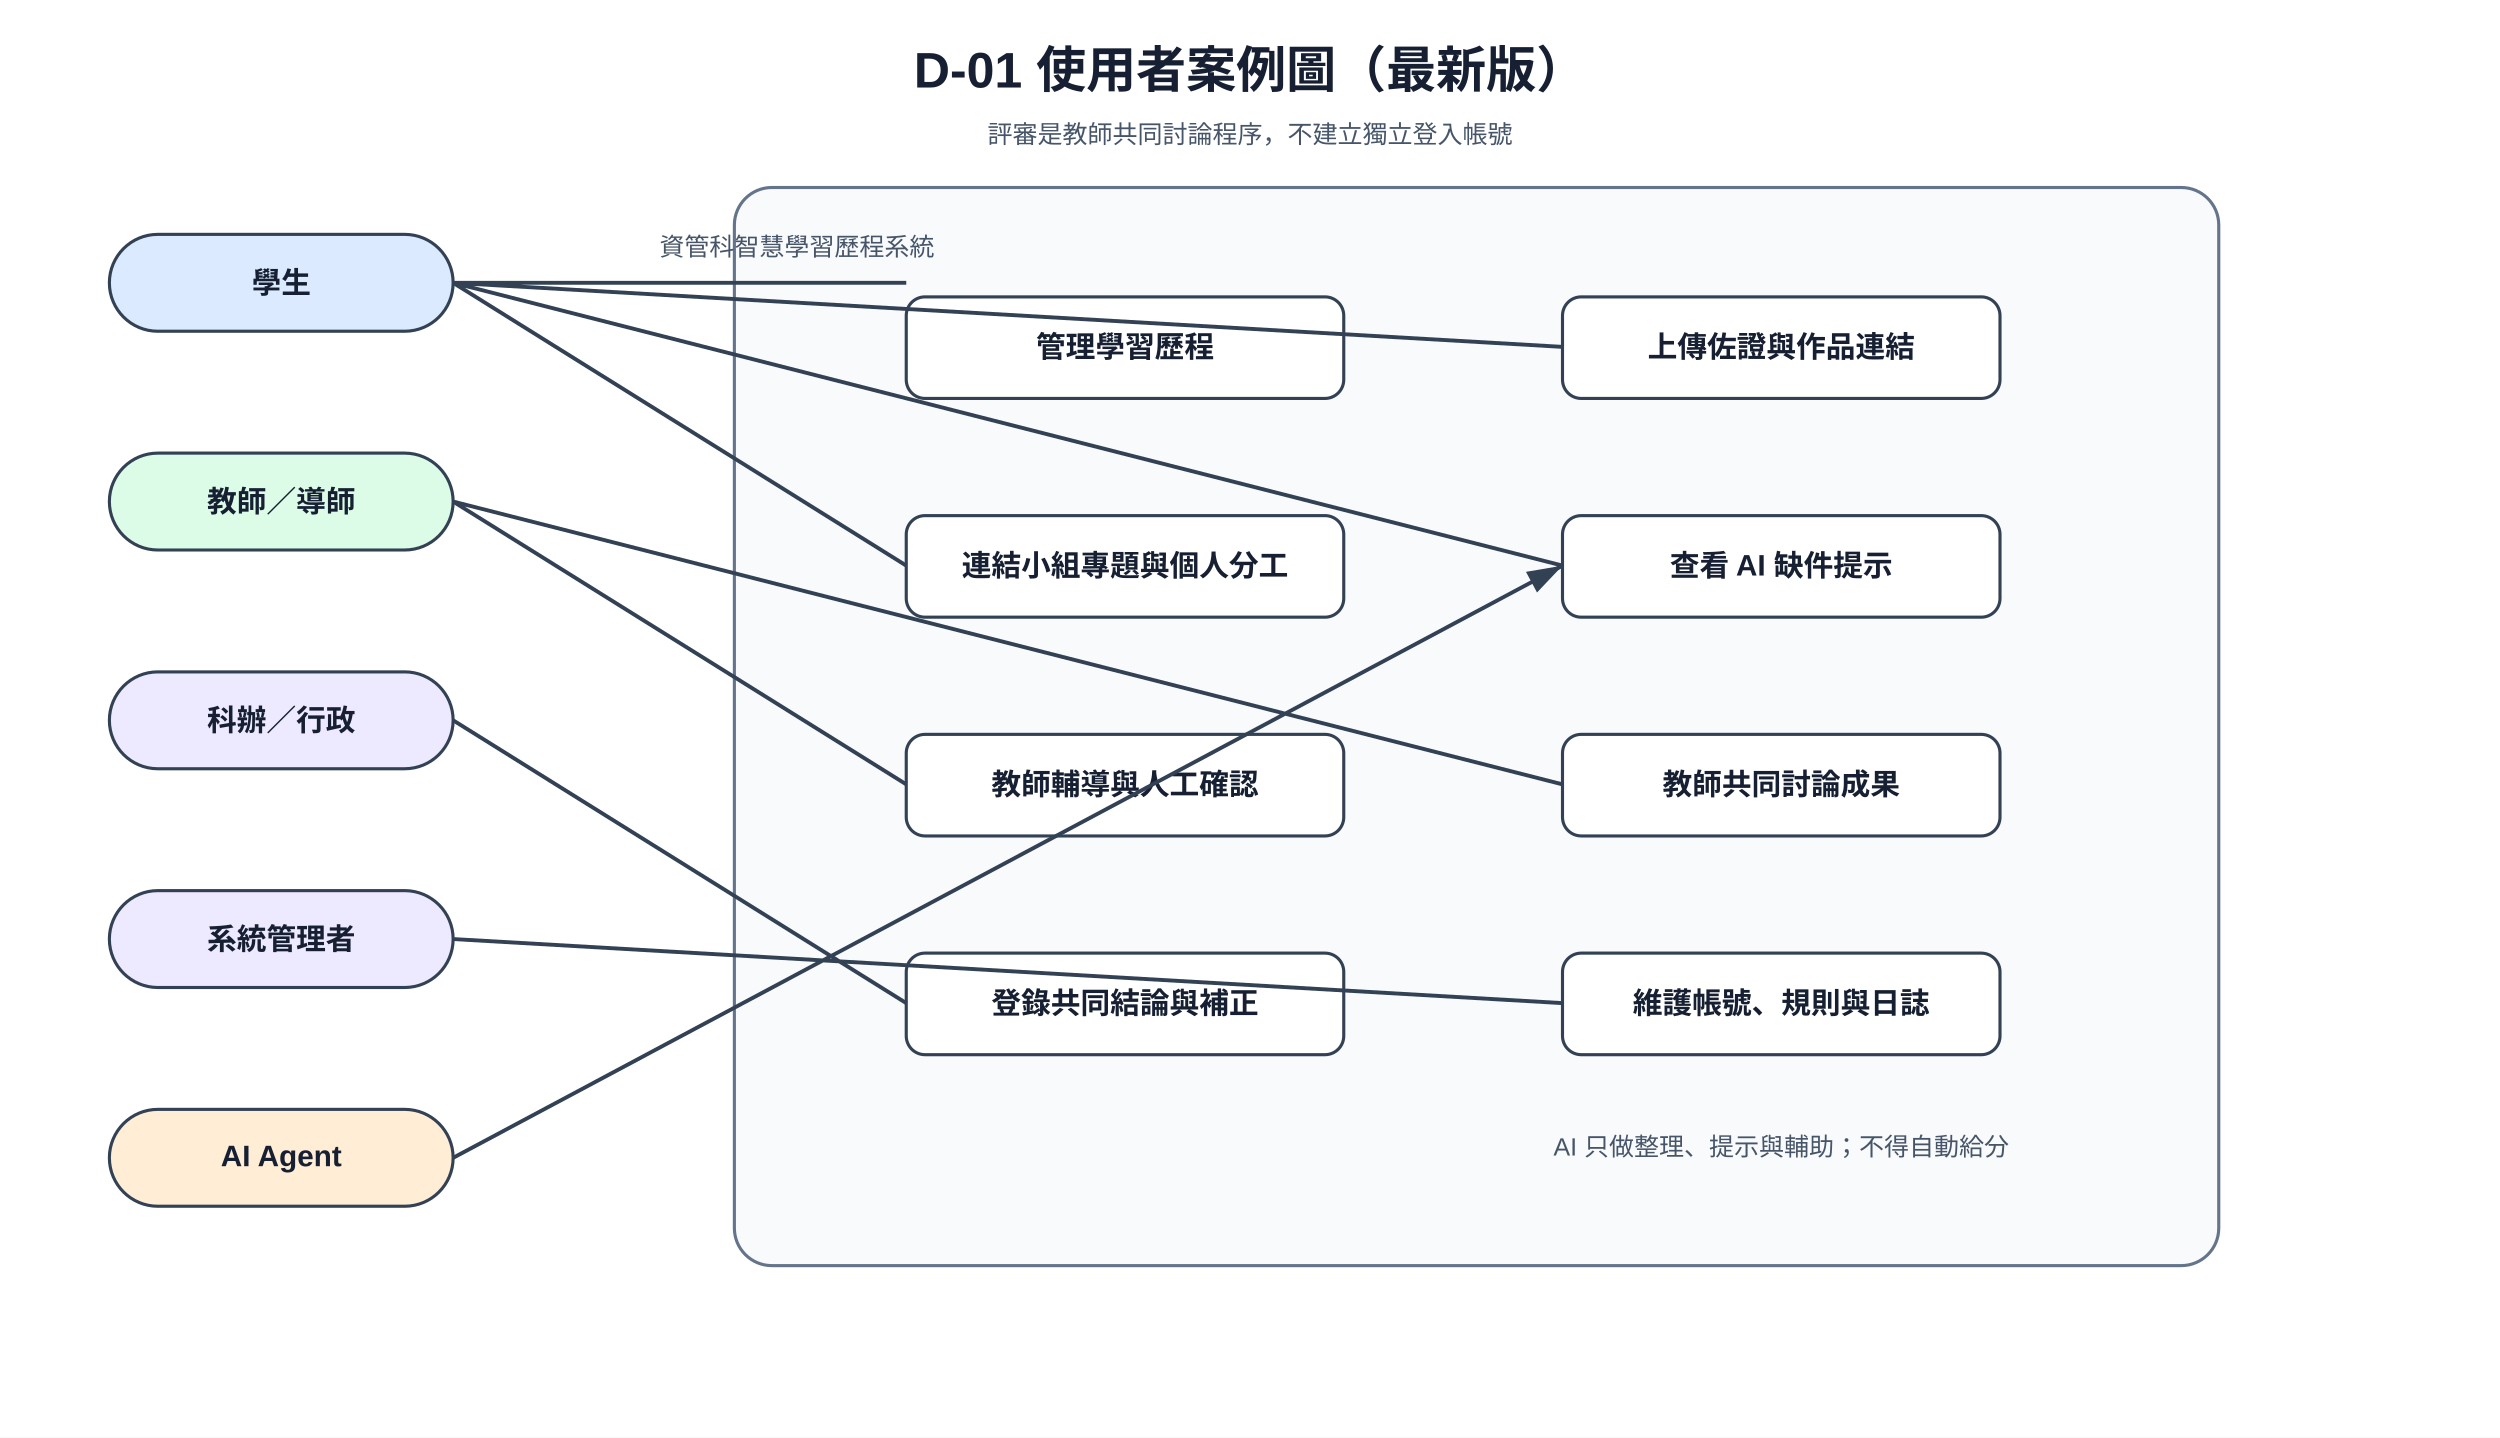
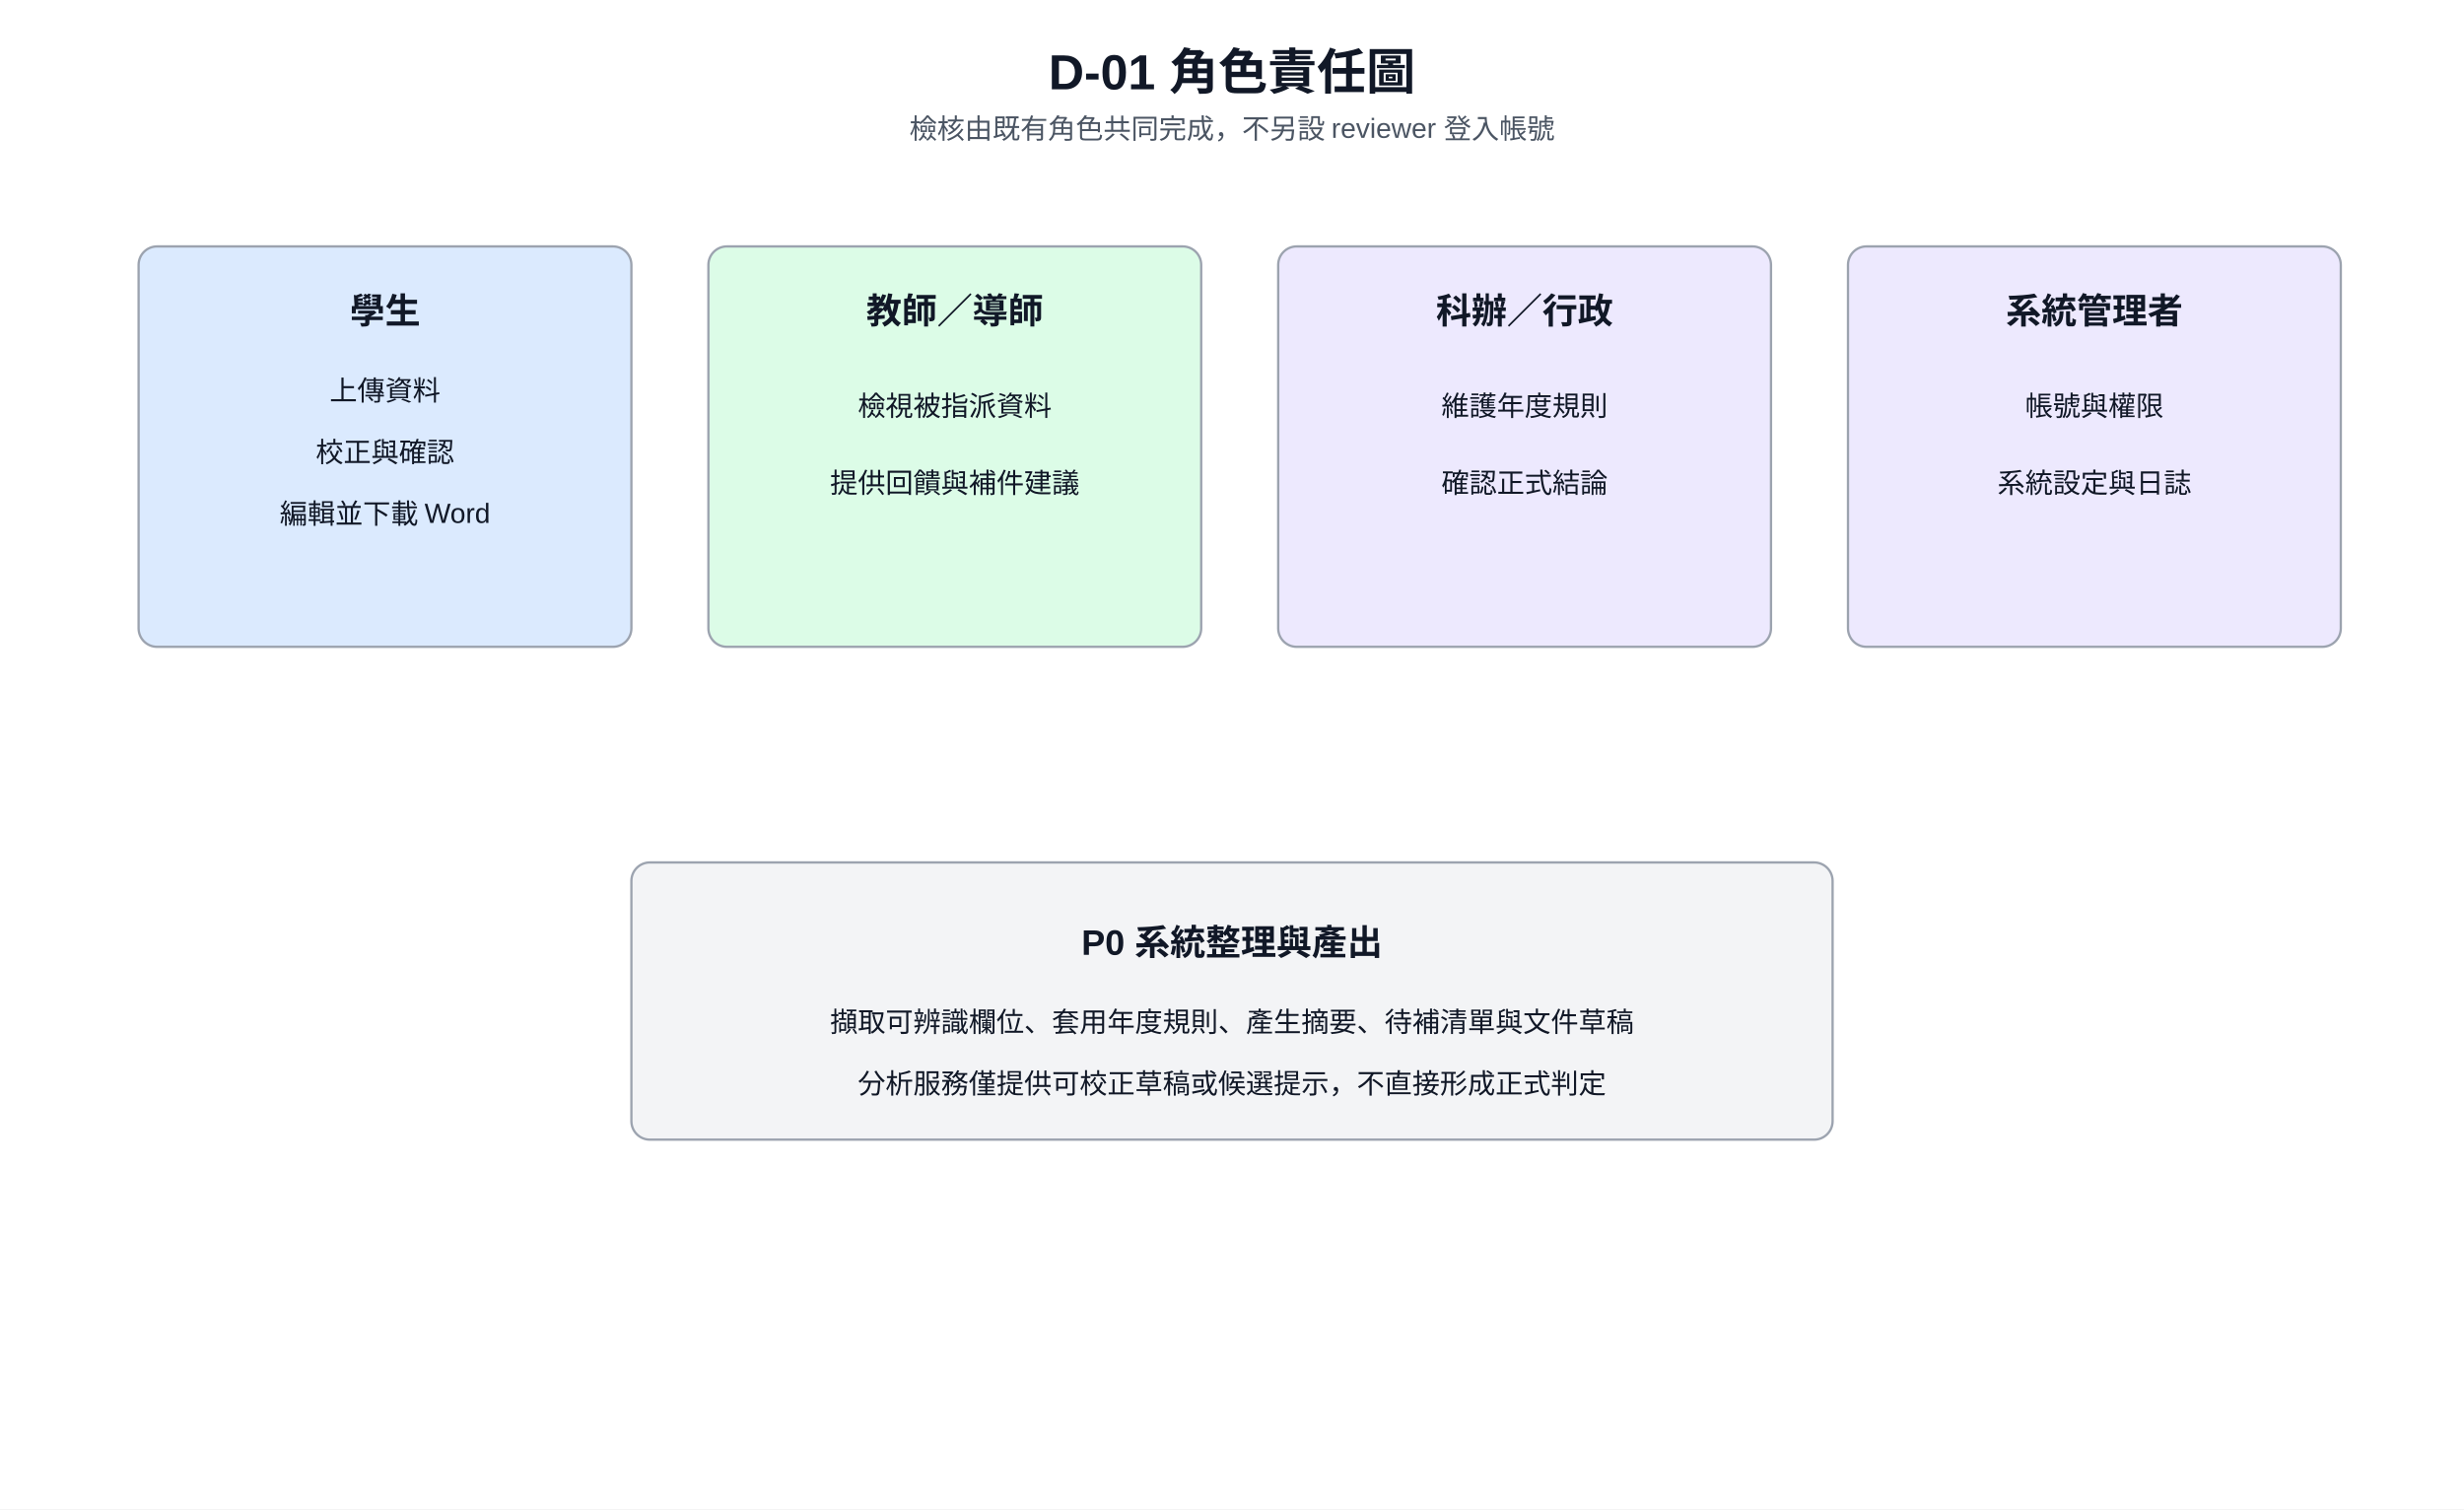
- <svg xmlns="http://www.w3.org/2000/svg" width="1600" height="920" viewBox="0 0 1600 920">
+ <svg xmlns="http://www.w3.org/2000/svg" width="1600" height="980" viewBox="0 0 1600 980">
  <defs>
-     <marker id="a" markerWidth="10" markerHeight="10" refX="9" refY="3" orient="auto">
-       <path d="M0 0L0 6L9 3z" fill="#334155" />
-     </marker>
-     <style>text{font-family:'Microsoft JhengHei','Noto Sans TC',Arial,sans-serif;fill:#172033}.t{font-size:32px;font-weight:700}.n{font-size:19px;font-weight:600;text-anchor:middle;dominant-baseline:middle}.s{font-size:16px;text-anchor:middle;dominant-baseline:middle;fill:#475569}.box{stroke:#334155;stroke-width:2}.l{stroke:#334155;stroke-width:2.5;fill:none;marker-end:url(#a)}</style>
+     <style>text{font-family:'Microsoft JhengHei','Noto Sans TC',Arial,sans-serif;fill:#111827}.title{font-size:32px;font-weight:700}.sub{font-size:18px;fill:#4B5563}.h{font-size:23px;font-weight:700;text-anchor:middle}.n{font-size:18px;text-anchor:middle}.box{stroke:#9CA3AF;stroke-width:1.5}</style>
  </defs>
-   <rect width="1600" height="920" fill="white" />
-   <text x="800" y="56" class="t" text-anchor="middle">D-01 使用者案例圖（最新版）</text>
-   <text x="800" y="86" class="s">評審是教師共同討論程序，不建立獨立登入帳號</text>
-   <rect x="70" y="150" width="220" height="62" rx="31" fill="#dbeafe" class="box" />
-   <text x="180" y="181" class="n">學生</text>
-   <rect x="70" y="290" width="220" height="62" rx="31" fill="#dcfce7" class="box" />
-   <text x="180" y="321" class="n">教師／導師</text>
-   <rect x="70" y="430" width="220" height="62" rx="31" fill="#ede9fe" class="box" />
-   <text x="180" y="461" class="n">科辦／行政</text>
-   <rect x="70" y="570" width="220" height="62" rx="31" fill="#ede9fe" class="box" />
-   <text x="180" y="601" class="n">系統管理者</text>
-   <rect x="70" y="710" width="220" height="62" rx="31" fill="#ffedd5" class="box" />
-   <text x="180" y="741" class="n">AI Agent</text>
-   <rect x="470" y="120" width="950" height="690" rx="24" fill="#f8fafc" stroke="#64748b" stroke-width="2" />
-   <text x="510" y="158" class="s" text-anchor="start">資管科智慧學習歷程系統</text>
-   <g fill="#fff" class="box">
-     <rect x="580" y="190" width="280" height="65" rx="12" />
-     <rect x="1000" y="190" width="280" height="65" rx="12" />
-     <rect x="580" y="330" width="280" height="65" rx="12" />
-     <rect x="1000" y="330" width="280" height="65" rx="12" />
-     <rect x="580" y="470" width="280" height="65" rx="12" />
-     <rect x="1000" y="470" width="280" height="65" rx="12" />
-     <rect x="580" y="610" width="280" height="65" rx="12" />
-     <rect x="1000" y="610" width="280" height="65" rx="12" />
+   <rect width="1600" height="980" fill="#FFFFFF" />
+   <text x="800" y="58" class="title" text-anchor="middle">D-01 角色責任圖</text>
+   <text x="800" y="90" class="sub" text-anchor="middle">檢核由既有角色共同完成，不另設 reviewer 登入帳號</text>
+   <g class="box">
+     <rect x="90" y="160" width="320" height="260" rx="12" fill="#DBEAFE" />
+     <rect x="460" y="160" width="320" height="260" rx="12" fill="#DCFCE7" />
+     <rect x="830" y="160" width="320" height="260" rx="12" fill="#EDE9FE" />
+     <rect x="1200" y="160" width="320" height="260" rx="12" fill="#EDE9FE" />
  </g>
-   <text x="720" y="222" class="n">管理學習歷程</text>
-   <text x="1140" y="222" class="n">上傳佐證與作品連結</text>
-   <text x="720" y="362" class="n">連結小組專題與個人分工</text>
-   <text x="1140" y="362" class="n">查看 AI 缺件提示</text>
-   <text x="720" y="502" class="n">教師輔導與人工確認</text>
-   <text x="1140" y="502" class="n">教師共同討論成果</text>
-   <text x="720" y="642" class="n">登錄共同結論與補正</text>
-   <text x="1140" y="642" class="n">維護帳號、規則與日誌</text>
-   <path d="M290 181H580M290 181L1000 222M290 181L580 362M290 181L1000 362M290 321L580 502M290 321L1000 502M290 461L580 642M290 601L1000 642M290 741L1000 362" class="l" />
-   <text x="1140" y="735" class="s">AI 只做整理、提示與輔助；不得自動給分</text>
+   <text x="250" y="210" class="h">學生</text>
+   <text x="250" y="260" class="n">上傳資料</text>
+   <text x="250" y="300" class="n">校正與確認</text>
+   <text x="250" y="340" class="n">編輯並下載 Word</text>
+   <text x="620" y="210" class="h">教師／導師</text>
+   <text x="620" y="270" class="n">檢視被指派資料</text>
+   <text x="620" y="320" class="n">提供回饋與補件建議</text>
+   <text x="990" y="210" class="h">科辦／行政</text>
+   <text x="990" y="270" class="n">維護年度規則</text>
+   <text x="990" y="320" class="n">確認正式結論</text>
+   <text x="1360" y="210" class="h">系統管理者</text>
+   <text x="1360" y="270" class="n">帳號與權限</text>
+   <text x="1360" y="320" class="n">系統設定與日誌</text>
+   <rect x="410" y="560" width="780" height="180" rx="12" fill="#F3F4F6" class="box" />
+   <text x="800" y="620" class="h">P0 系統整理與產出</text>
+   <text x="800" y="670" class="n">擷取可辨識欄位、套用年度規則、產生摘要、待補清單與文件草稿</text>
+   <text x="800" y="710" class="n">分析服務僅提供可校正草稿或候選提示，不直接形成正式判定</text>
</svg>
